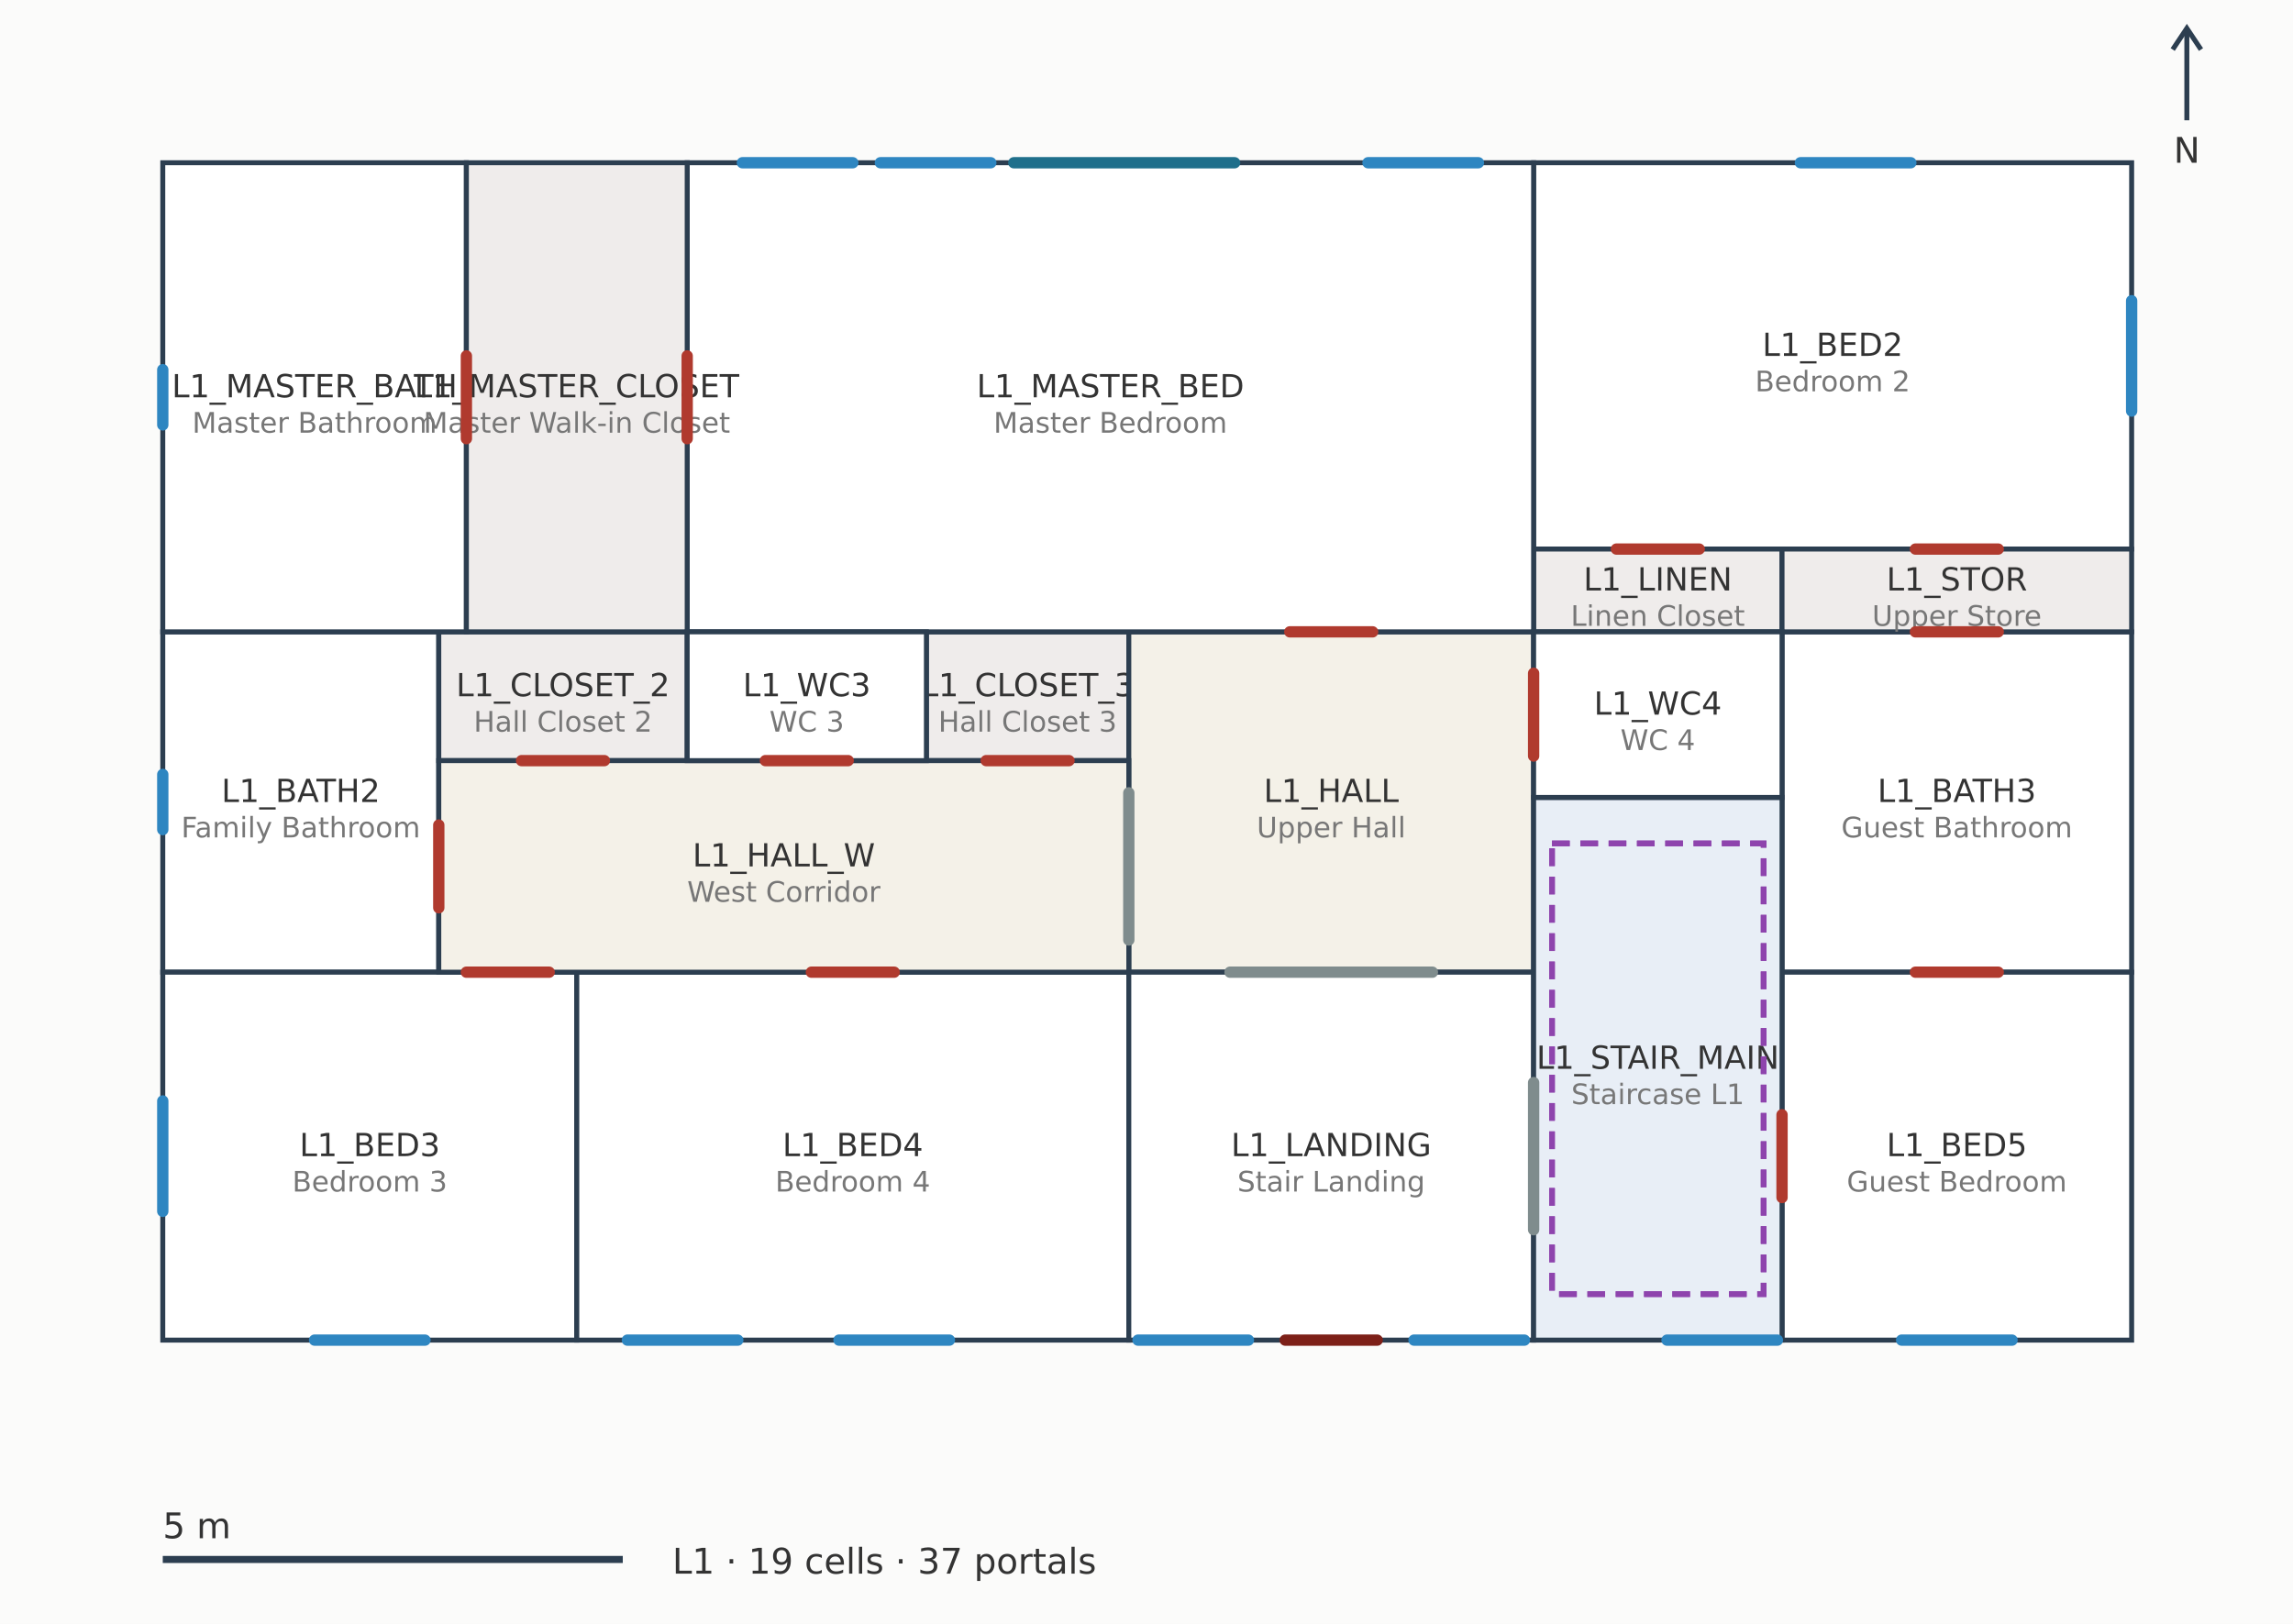
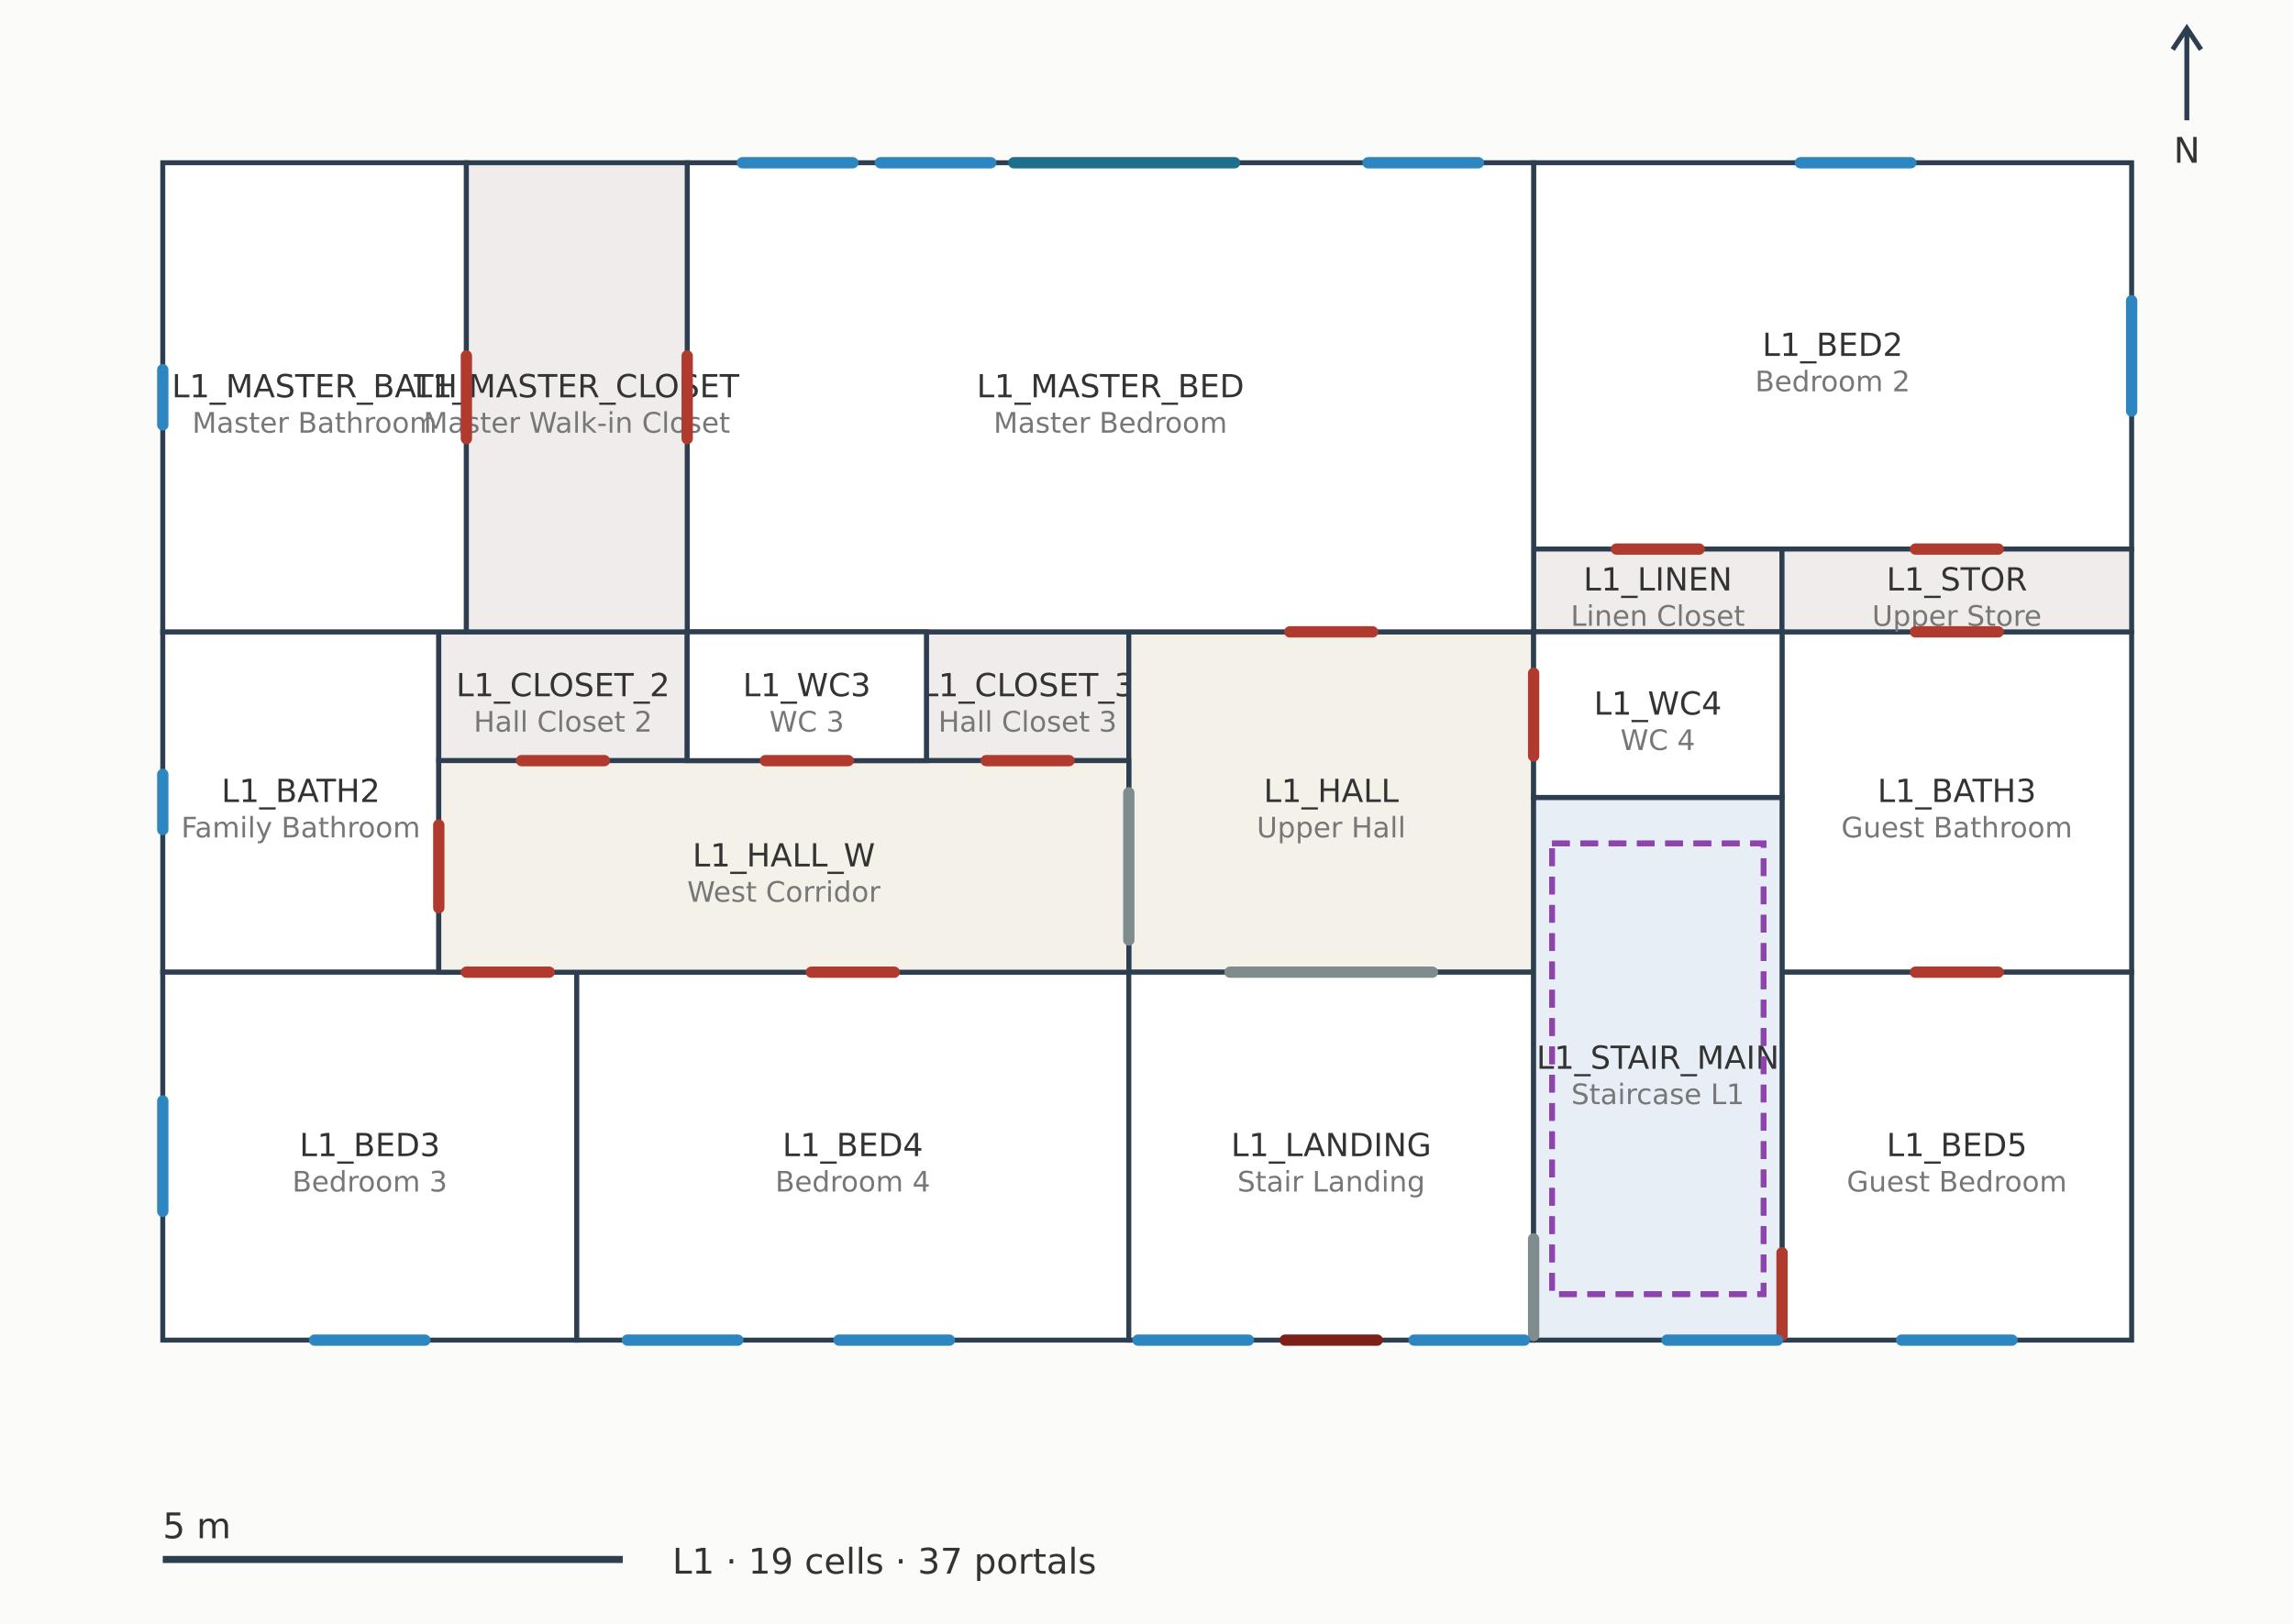
<svg xmlns="http://www.w3.org/2000/svg" width="648" height="459" viewBox="0 0 648 459" font-family="DejaVu Sans, sans-serif">
  <style>.id{font-size:9px;fill:#333}.name{font-size:8px;fill:#777}.key{font-size:10px;fill:#333}</style>
  <rect width="648" height="459" fill="#fbfbfa" />
  <rect x="46.0" y="178.6" width="78.0" height="96.2" fill="#ffffff" stroke="#2c3e50" stroke-width="1.4" />
  <text class="id" x="85.0" y="226.7" text-anchor="middle">L1_BATH2</text>
  <text class="name" x="85.0" y="236.7" text-anchor="middle">Family Bathroom</text>
  <rect x="503.6" y="178.6" width="98.8" height="96.2" fill="#ffffff" stroke="#2c3e50" stroke-width="1.4" />
  <text class="id" x="553.0" y="226.7" text-anchor="middle">L1_BATH3</text>
  <text class="name" x="553.0" y="236.7" text-anchor="middle">Guest Bathroom</text>
  <rect x="433.4" y="46.0" width="169.0" height="109.2" fill="#ffffff" stroke="#2c3e50" stroke-width="1.4" />
  <text class="id" x="517.9" y="100.6" text-anchor="middle">L1_BED2</text>
  <text class="name" x="517.9" y="110.6" text-anchor="middle">Bedroom 2</text>
  <rect x="46.0" y="274.8" width="117.0" height="104.0" fill="#ffffff" stroke="#2c3e50" stroke-width="1.4" />
  <text class="id" x="104.5" y="326.8" text-anchor="middle">L1_BED3</text>
  <text class="name" x="104.5" y="336.8" text-anchor="middle">Bedroom 3</text>
  <rect x="163.0" y="274.8" width="156.0" height="104.0" fill="#ffffff" stroke="#2c3e50" stroke-width="1.4" />
  <text class="id" x="241.0" y="326.8" text-anchor="middle">L1_BED4</text>
  <text class="name" x="241.0" y="336.8" text-anchor="middle">Bedroom 4</text>
  <rect x="503.6" y="274.8" width="98.8" height="104.0" fill="#ffffff" stroke="#2c3e50" stroke-width="1.4" />
  <text class="id" x="553.0" y="326.8" text-anchor="middle">L1_BED5</text>
  <text class="name" x="553.0" y="336.8" text-anchor="middle">Guest Bedroom</text>
  <rect x="124.0" y="178.6" width="70.2" height="36.4" fill="#efeceb" stroke="#2c3e50" stroke-width="1.4" />
  <text class="id" x="159.1" y="196.8" text-anchor="middle">L1_CLOSET_2</text>
  <text class="name" x="159.1" y="206.8" text-anchor="middle">Hall Closet 2</text>
  <rect x="261.8" y="178.6" width="57.2" height="36.4" fill="#efeceb" stroke="#2c3e50" stroke-width="1.4" />
  <text class="id" x="290.4" y="196.8" text-anchor="middle">L1_CLOSET_3</text>
  <text class="name" x="290.4" y="206.8" text-anchor="middle">Hall Closet 3</text>
  <rect x="319.0" y="178.6" width="114.4" height="96.2" fill="#f4f1e8" stroke="#2c3e50" stroke-width="1.4" />
  <text class="id" x="376.2" y="226.7" text-anchor="middle">L1_HALL</text>
  <text class="name" x="376.2" y="236.7" text-anchor="middle">Upper Hall</text>
  <rect x="124.0" y="215.0" width="195.0" height="59.8" fill="#f4f1e8" stroke="#2c3e50" stroke-width="1.4" />
  <text class="id" x="221.5" y="244.9" text-anchor="middle">L1_HALL_W</text>
  <text class="name" x="221.5" y="254.9" text-anchor="middle">West Corridor</text>
  <rect x="319.0" y="274.8" width="114.4" height="104.0" fill="#ffffff" stroke="#2c3e50" stroke-width="1.4" />
  <text class="id" x="376.2" y="326.8" text-anchor="middle">L1_LANDING</text>
  <text class="name" x="376.2" y="336.8" text-anchor="middle">Stair Landing</text>
  <rect x="433.4" y="155.2" width="70.2" height="23.4" fill="#efeceb" stroke="#2c3e50" stroke-width="1.4" />
  <text class="id" x="468.5" y="166.9" text-anchor="middle">L1_LINEN</text>
  <text class="name" x="468.5" y="176.9" text-anchor="middle">Linen Closet</text>
  <rect x="46.0" y="46.0" width="85.8" height="132.6" fill="#ffffff" stroke="#2c3e50" stroke-width="1.4" />
  <text class="id" x="88.9" y="112.3" text-anchor="middle">L1_MASTER_BATH</text>
  <text class="name" x="88.9" y="122.3" text-anchor="middle">Master Bathroom</text>
  <rect x="194.2" y="46.0" width="239.2" height="132.6" fill="#ffffff" stroke="#2c3e50" stroke-width="1.4" />
  <text class="id" x="313.8" y="112.3" text-anchor="middle">L1_MASTER_BED</text>
  <text class="name" x="313.8" y="122.3" text-anchor="middle">Master Bedroom</text>
  <rect x="131.8" y="46.0" width="62.4" height="132.6" fill="#efeceb" stroke="#2c3e50" stroke-width="1.4" />
  <text class="id" x="163.0" y="112.3" text-anchor="middle">L1_MASTER_CLOSET</text>
  <text class="name" x="163.0" y="122.3" text-anchor="middle">Master Walk-in Closet</text>
  <rect x="433.4" y="225.4" width="70.2" height="153.4" fill="#e8eef6" stroke="#2c3e50" stroke-width="1.4" />
  <text class="id" x="468.5" y="302.1" text-anchor="middle">L1_STAIR_MAIN</text>
  <text class="name" x="468.5" y="312.1" text-anchor="middle">Staircase L1</text>
  <rect x="503.6" y="155.2" width="98.8" height="23.4" fill="#efeceb" stroke="#2c3e50" stroke-width="1.4" />
  <text class="id" x="553.0" y="166.9" text-anchor="middle">L1_STOR</text>
  <text class="name" x="553.0" y="176.9" text-anchor="middle">Upper Store</text>
  <rect x="194.2" y="178.6" width="67.6" height="36.4" fill="#ffffff" stroke="#2c3e50" stroke-width="1.4" />
  <text class="id" x="228.0" y="196.8" text-anchor="middle">L1_WC3</text>
  <text class="name" x="228.0" y="206.8" text-anchor="middle">WC 3</text>
  <rect x="433.4" y="178.6" width="70.2" height="46.8" fill="#ffffff" stroke="#2c3e50" stroke-width="1.4" />
  <text class="id" x="468.5" y="202.0" text-anchor="middle">L1_WC4</text>
  <text class="name" x="468.5" y="212.0" text-anchor="middle">WC 4</text>
  <line x1="347.6" y1="274.8" x2="404.8" y2="274.8" stroke="#7f8c8d" stroke-width="3.2" stroke-linecap="round" />
  <line x1="319.0" y1="224.1" x2="319.0" y2="265.7" stroke="#7f8c8d" stroke-width="3.2" stroke-linecap="round" />
-   <line x1="433.4" y1="306.0" x2="433.4" y2="347.6" stroke="#7f8c8d" stroke-width="3.2" stroke-linecap="round" />
+   <line x1="433.4" y1="350.2" x2="433.4" y2="377.5" stroke="#7f8c8d" stroke-width="3.2" stroke-linecap="round" />
  <rect x="438.6" y="238.4" width="59.8" height="127.4" fill="none" stroke="#8e44ad" stroke-width="1.6" stroke-dasharray="5 3" />
  <rect x="438.6" y="238.4" width="59.8" height="127.4" fill="none" stroke="#8e44ad" stroke-width="1.6" stroke-dasharray="5 3" />
  <line x1="364.5" y1="178.6" x2="387.9" y2="178.6" stroke="#b03a2e" stroke-width="3.2" stroke-linecap="round" />
  <line x1="194.2" y1="100.6" x2="194.2" y2="124.0" stroke="#b03a2e" stroke-width="3.2" stroke-linecap="round" />
  <line x1="131.8" y1="100.6" x2="131.8" y2="124.0" stroke="#b03a2e" stroke-width="3.2" stroke-linecap="round" />
  <line x1="433.4" y1="190.3" x2="433.4" y2="213.7" stroke="#b03a2e" stroke-width="3.2" stroke-linecap="round" />
  <line x1="456.8" y1="155.2" x2="480.2" y2="155.2" stroke="#b03a2e" stroke-width="3.2" stroke-linecap="round" />
  <line x1="541.3" y1="155.2" x2="564.7" y2="155.2" stroke="#b03a2e" stroke-width="3.2" stroke-linecap="round" />
  <line x1="541.3" y1="178.6" x2="564.7" y2="178.6" stroke="#b03a2e" stroke-width="3.2" stroke-linecap="round" />
  <line x1="131.8" y1="274.8" x2="155.2" y2="274.8" stroke="#b03a2e" stroke-width="3.2" stroke-linecap="round" />
  <line x1="229.3" y1="274.8" x2="252.7" y2="274.8" stroke="#b03a2e" stroke-width="3.2" stroke-linecap="round" />
  <line x1="124.0" y1="233.2" x2="124.0" y2="256.6" stroke="#b03a2e" stroke-width="3.2" stroke-linecap="round" />
  <line x1="216.3" y1="215.0" x2="239.7" y2="215.0" stroke="#b03a2e" stroke-width="3.2" stroke-linecap="round" />
  <line x1="147.4" y1="215.0" x2="170.8" y2="215.0" stroke="#b03a2e" stroke-width="3.2" stroke-linecap="round" />
  <line x1="278.7" y1="215.0" x2="302.1" y2="215.0" stroke="#b03a2e" stroke-width="3.2" stroke-linecap="round" />
-   <line x1="503.6" y1="315.1" x2="503.6" y2="338.5" stroke="#b03a2e" stroke-width="3.2" stroke-linecap="round" />
+   <line x1="503.6" y1="354.1" x2="503.6" y2="377.5" stroke="#b03a2e" stroke-width="3.2" stroke-linecap="round" />
  <line x1="541.3" y1="274.8" x2="564.7" y2="274.8" stroke="#b03a2e" stroke-width="3.2" stroke-linecap="round" />
  <line x1="286.5" y1="46.0" x2="348.9" y2="46.0" stroke="#1f6f8b" stroke-width="3.2" stroke-linecap="round" />
  <line x1="363.2" y1="378.8" x2="389.2" y2="378.8" stroke="#7d2018" stroke-width="3.2" stroke-linecap="round" />
  <line x1="321.6" y1="378.8" x2="352.8" y2="378.8" stroke="#2e86c1" stroke-width="3.2" stroke-linecap="round" />
  <line x1="399.6" y1="378.8" x2="430.8" y2="378.8" stroke="#2e86c1" stroke-width="3.2" stroke-linecap="round" />
  <line x1="471.1" y1="378.8" x2="502.3" y2="378.8" stroke="#2e86c1" stroke-width="3.2" stroke-linecap="round" />
  <line x1="209.8" y1="46.0" x2="241.0" y2="46.0" stroke="#2e86c1" stroke-width="3.2" stroke-linecap="round" />
  <line x1="248.8" y1="46.0" x2="280.0" y2="46.0" stroke="#2e86c1" stroke-width="3.2" stroke-linecap="round" />
  <line x1="386.6" y1="46.0" x2="417.8" y2="46.0" stroke="#2e86c1" stroke-width="3.2" stroke-linecap="round" />
  <line x1="46.0" y1="104.5" x2="46.0" y2="120.1" stroke="#2e86c1" stroke-width="3.2" stroke-linecap="round" />
  <line x1="508.8" y1="46.0" x2="540.0" y2="46.0" stroke="#2e86c1" stroke-width="3.2" stroke-linecap="round" />
  <line x1="602.4" y1="85.0" x2="602.4" y2="116.2" stroke="#2e86c1" stroke-width="3.2" stroke-linecap="round" />
  <line x1="88.9" y1="378.8" x2="120.1" y2="378.8" stroke="#2e86c1" stroke-width="3.2" stroke-linecap="round" />
  <line x1="46.0" y1="311.2" x2="46.0" y2="342.4" stroke="#2e86c1" stroke-width="3.2" stroke-linecap="round" />
  <line x1="177.3" y1="378.8" x2="208.5" y2="378.8" stroke="#2e86c1" stroke-width="3.2" stroke-linecap="round" />
  <line x1="237.1" y1="378.8" x2="268.3" y2="378.8" stroke="#2e86c1" stroke-width="3.2" stroke-linecap="round" />
  <line x1="46.0" y1="218.9" x2="46.0" y2="234.5" stroke="#2e86c1" stroke-width="3.2" stroke-linecap="round" />
  <line x1="537.4" y1="378.8" x2="568.6" y2="378.8" stroke="#2e86c1" stroke-width="3.2" stroke-linecap="round" />
  <g stroke="#2c3e50" stroke-width="1.4" fill="none">
    <line x1="618" y1="34" x2="618" y2="8" />
    <path d="M614 14 L618 8 L622 14" />
  </g>
  <text class="key" x="618" y="46" text-anchor="middle">N</text>
  <line x1="46.0" y1="440.8" x2="176.0" y2="440.8" stroke="#2c3e50" stroke-width="2" />
  <text class="key" x="46.0" y="434.8">5 m</text>
  <text class="key" x="190.0" y="444.8">L1 · 19 cells · 37 portals</text>
</svg>
